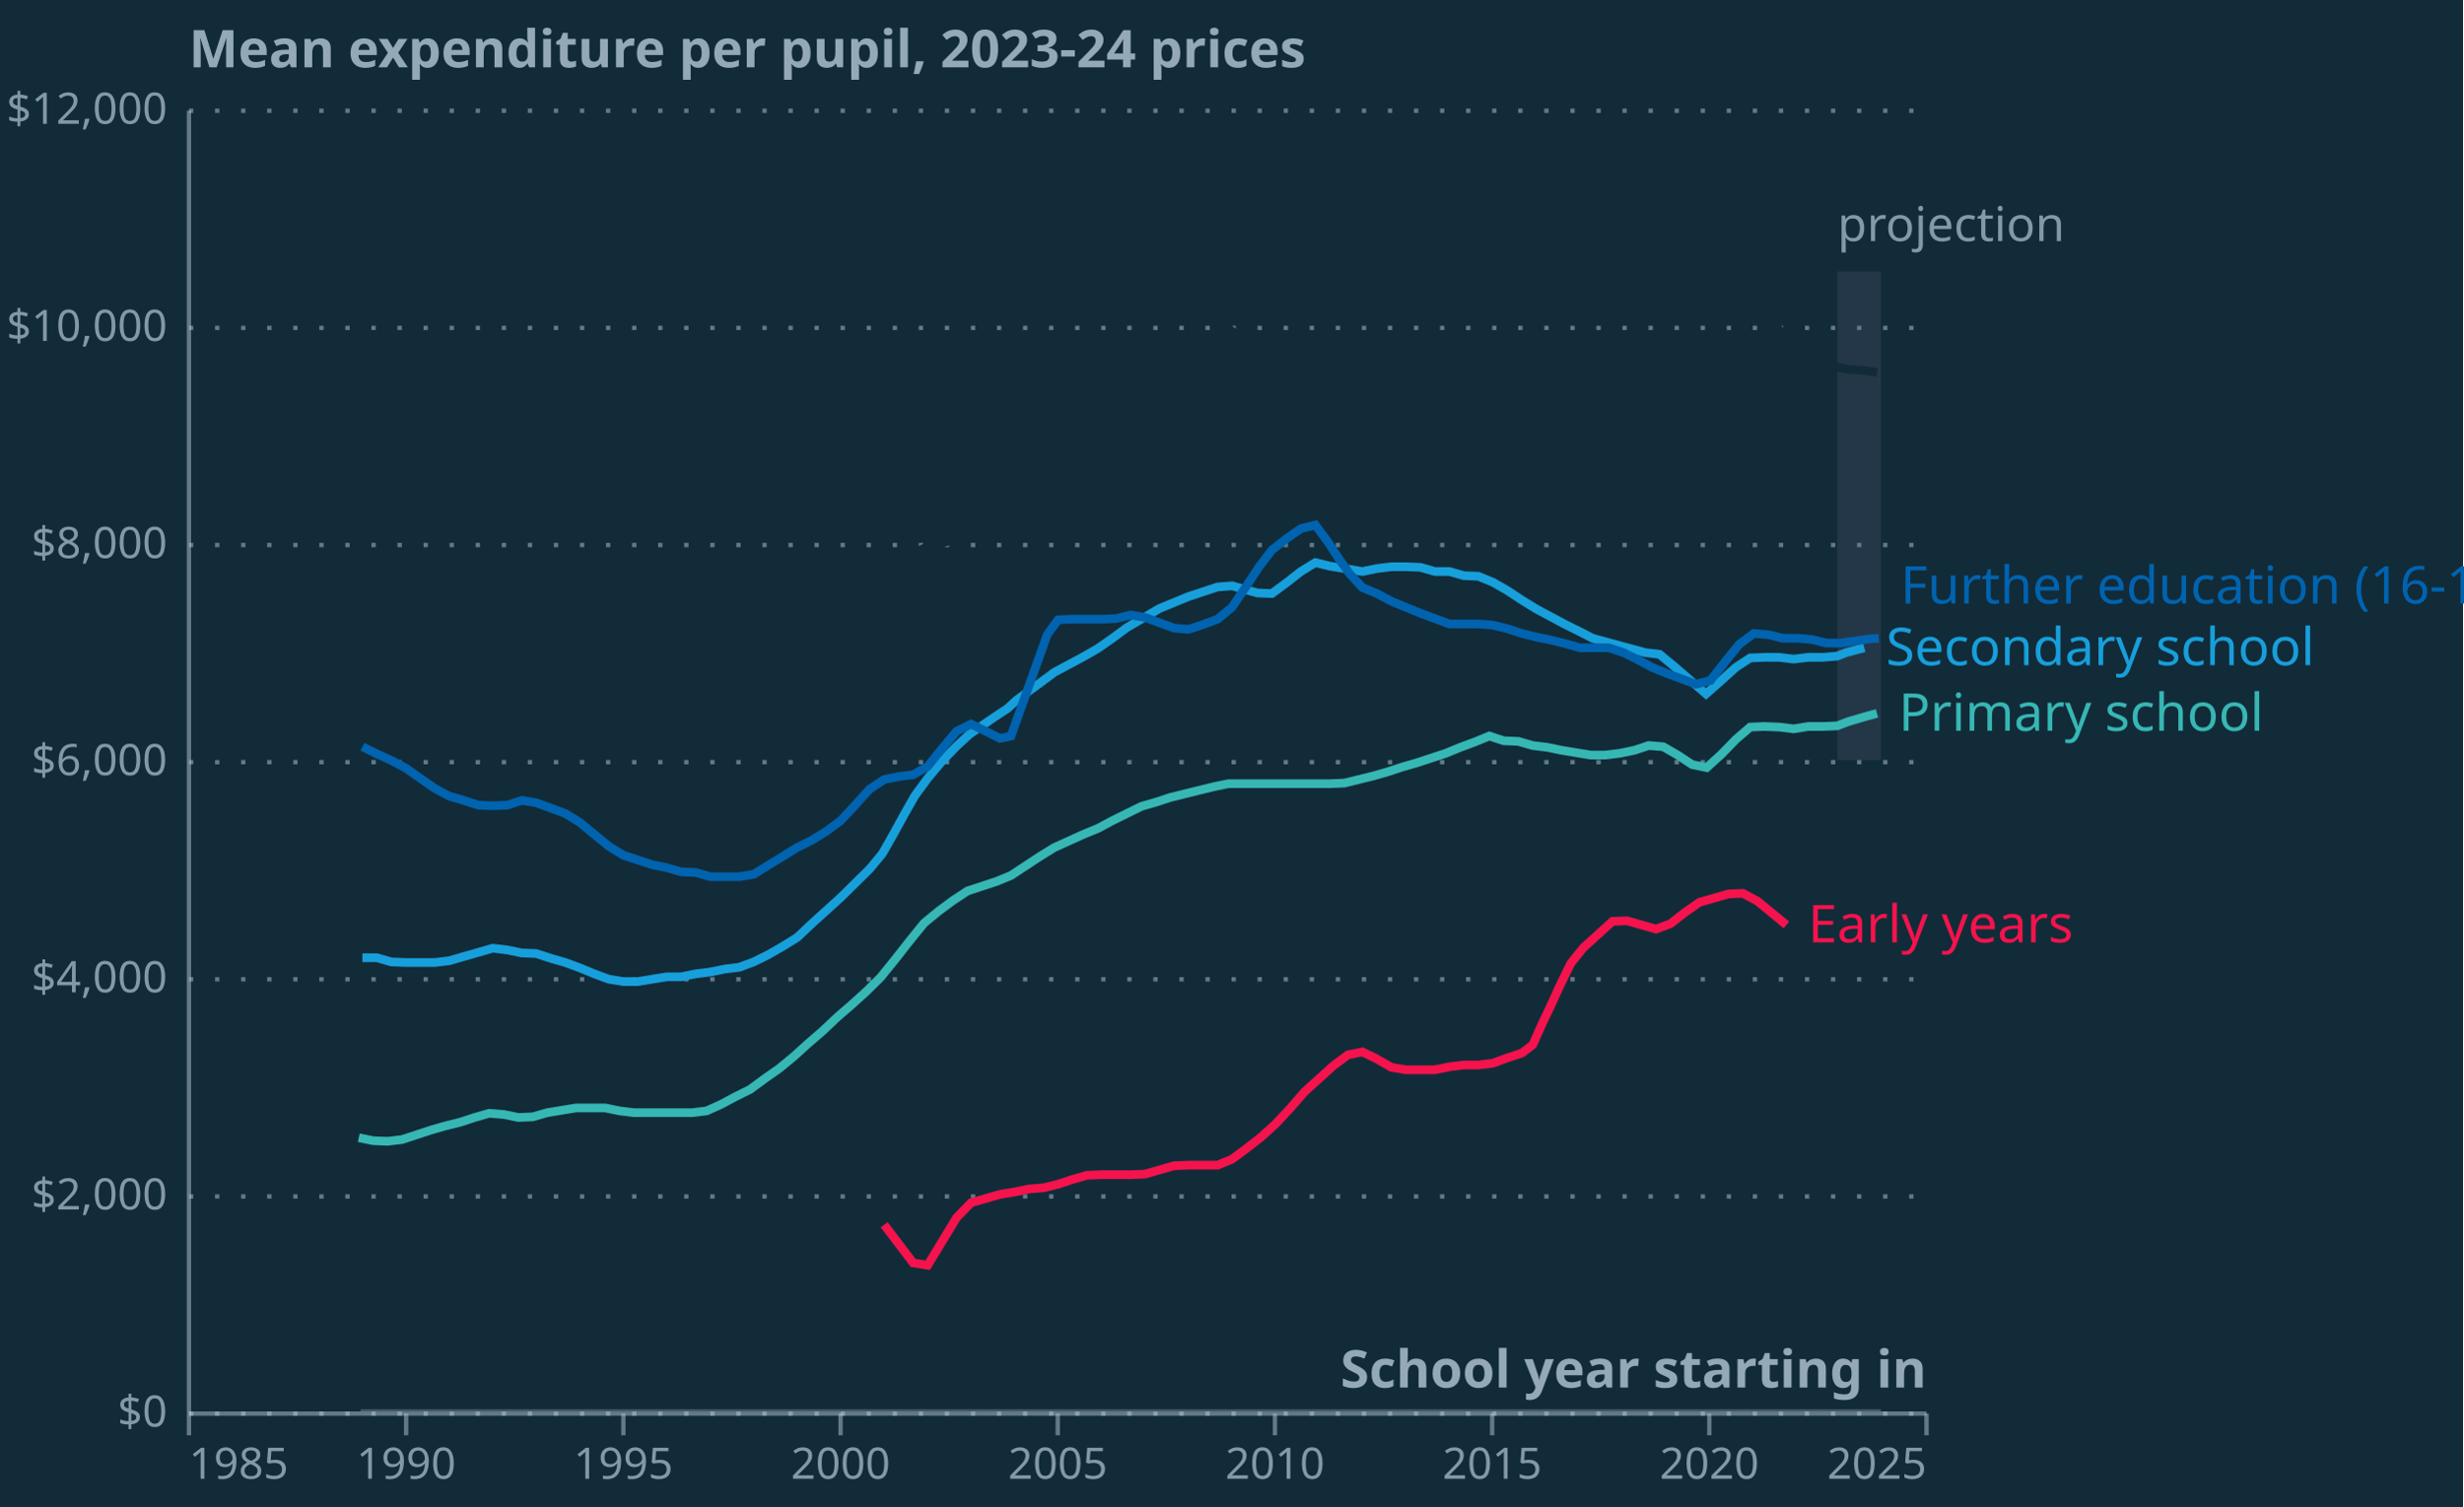
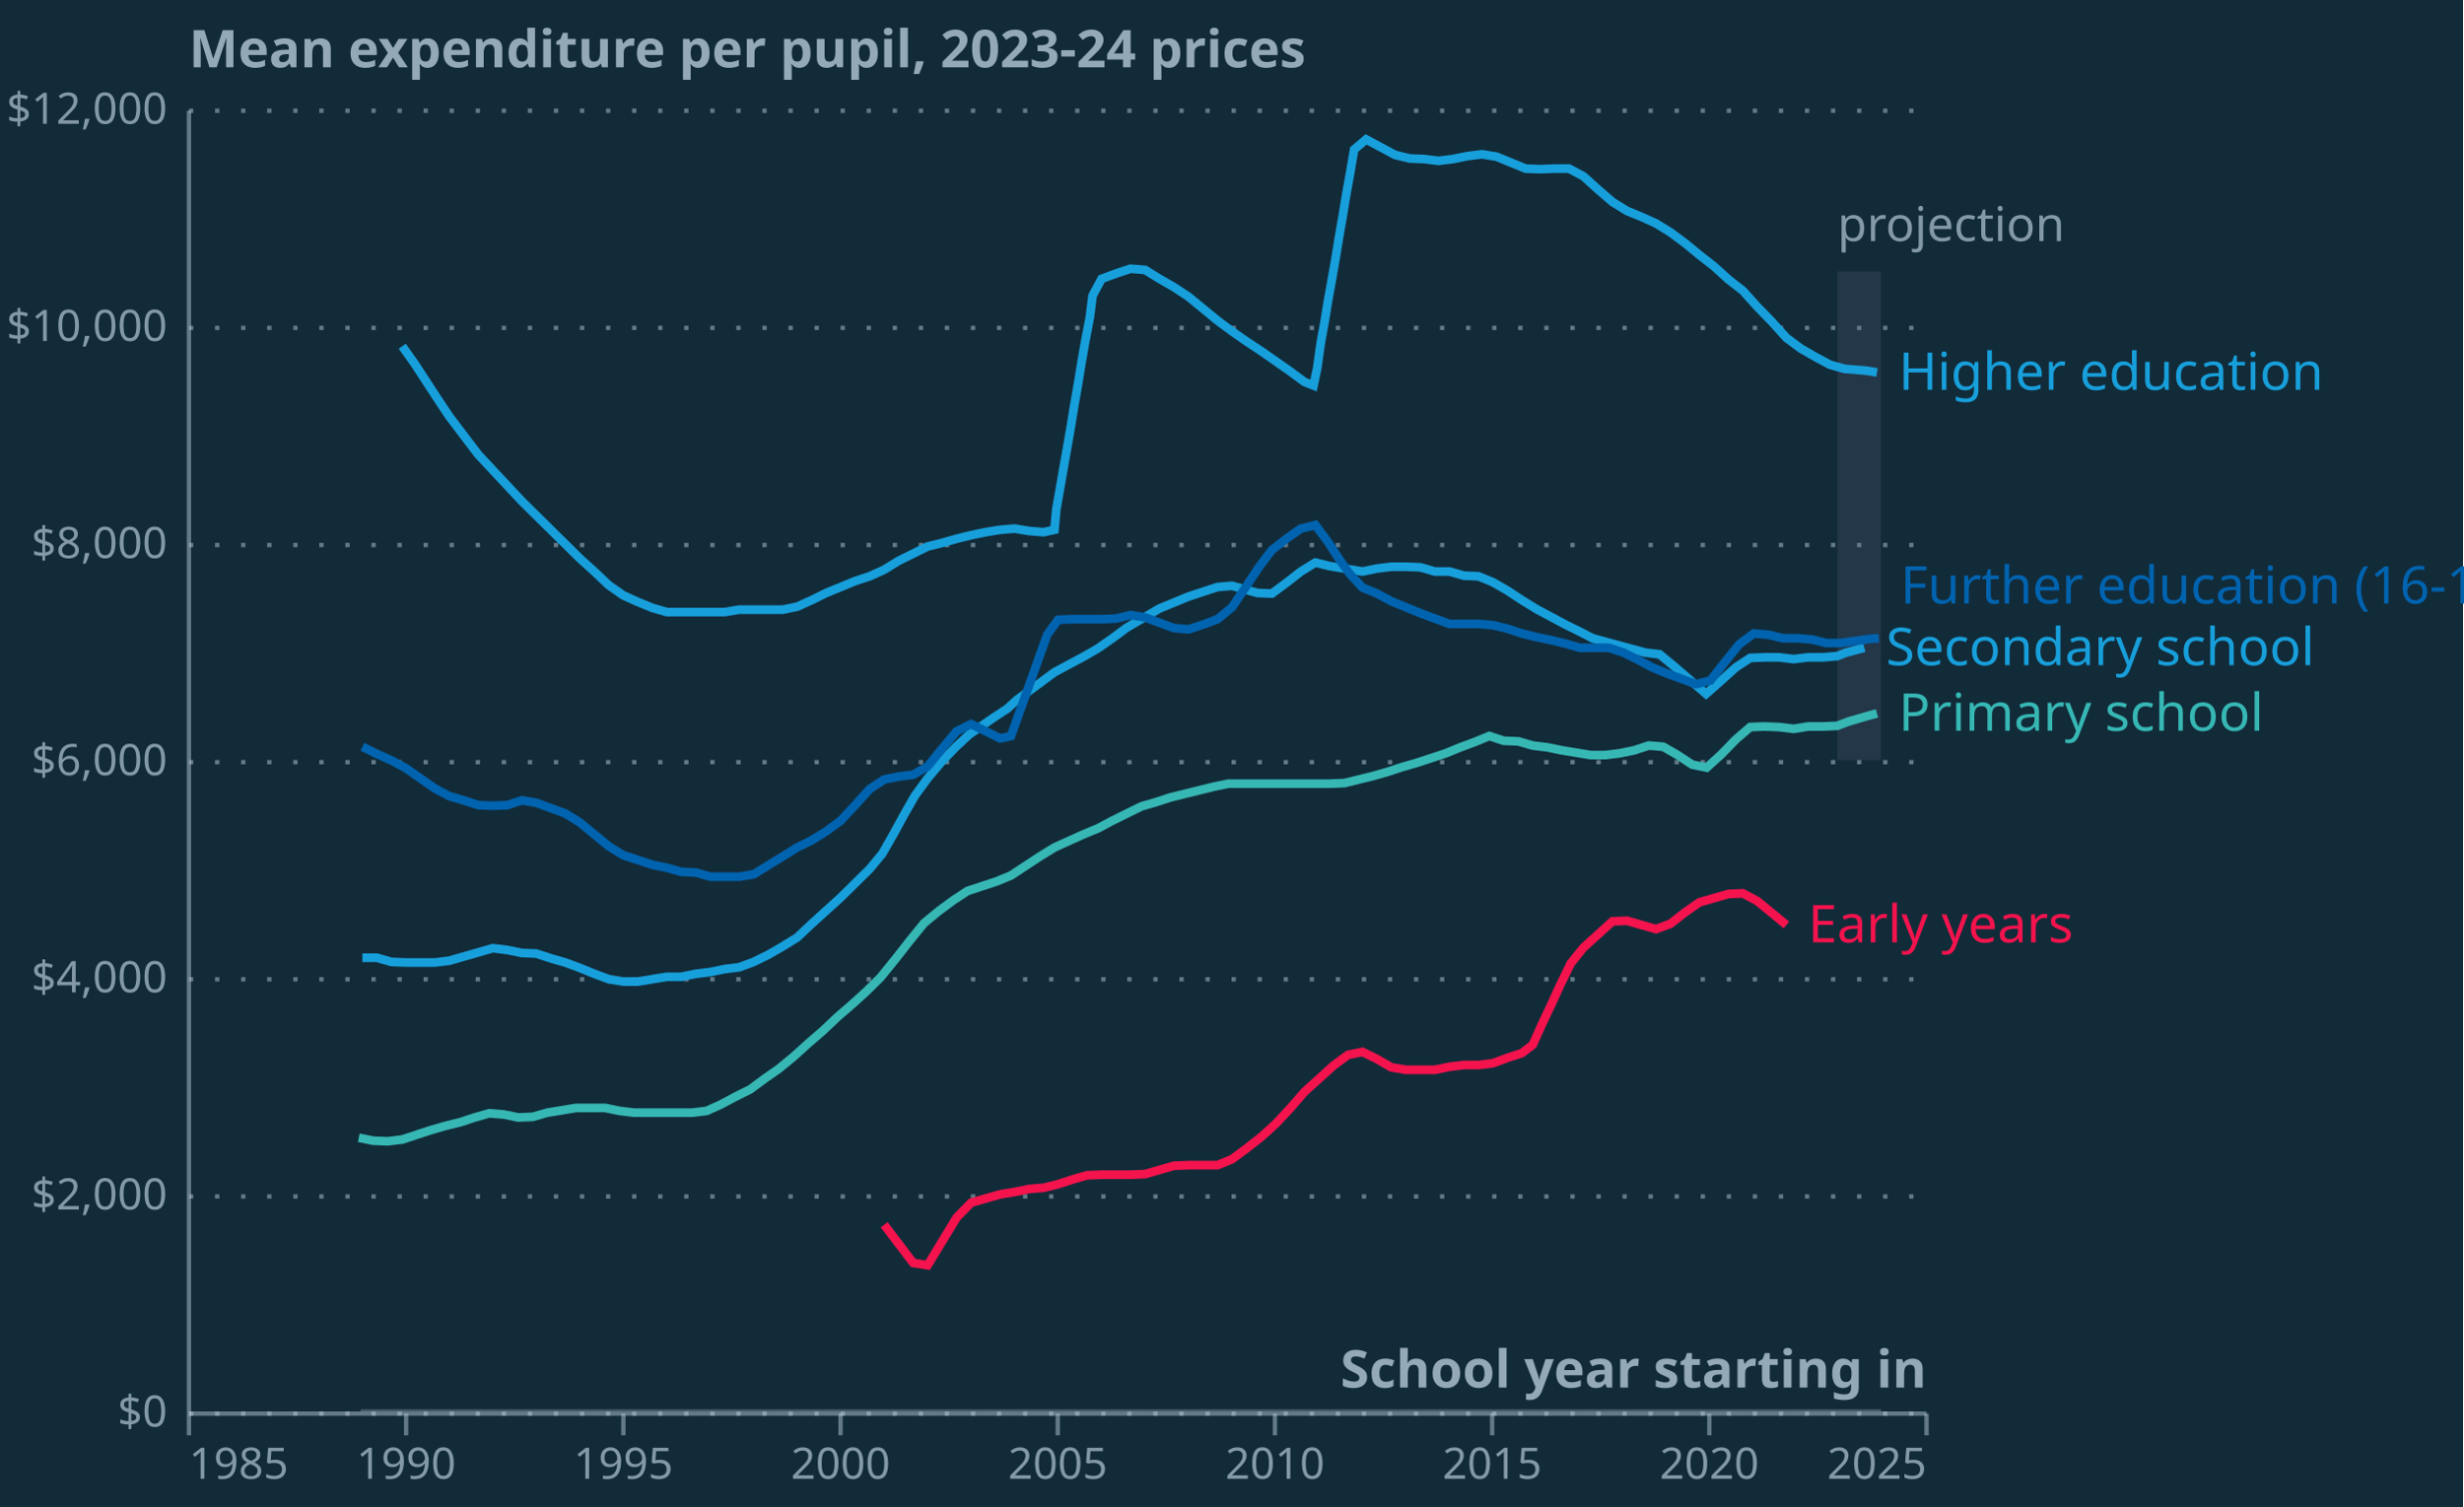
<svg xmlns="http://www.w3.org/2000/svg" version="1.1" class="marks" width="567" height="347" viewBox="0 0 567 347">
  <rect width="567" height="347" fill="#122B39" />
  <g fill="none" stroke-miterlimit="10" transform="translate(43,25)">
    <g class="mark-group role-frame root" role="graphics-object" aria-roledescription="group mark container">
      <g transform="translate(0,0)">
        <path class="background" aria-hidden="true" d="M0,0h400v300h-400Z" />
        <g>
          <g class="mark-group role-axis" aria-hidden="true">
            <g transform="translate(0.5,0.5)">
              <path class="background" aria-hidden="true" d="M0,0h0v0h0Z" pointer-events="none" />
              <g>
                <g class="mark-rule role-axis-grid" pointer-events="none">
                  <line transform="translate(0,300)" x2="400" y2="0" stroke="#b4c8d8" stroke-opacity="0.5" stroke-width="1" stroke-dasharray="1,5" opacity="1" />
                  <line transform="translate(0,250)" x2="400" y2="0" stroke="#b4c8d8" stroke-opacity="0.5" stroke-width="1" stroke-dasharray="1,5" opacity="1" />
                  <line transform="translate(0,200)" x2="400" y2="0" stroke="#b4c8d8" stroke-opacity="0.5" stroke-width="1" stroke-dasharray="1,5" opacity="1" />
                  <line transform="translate(0,150)" x2="400" y2="0" stroke="#b4c8d8" stroke-opacity="0.5" stroke-width="1" stroke-dasharray="1,5" opacity="1" />
                  <line transform="translate(0,100)" x2="400" y2="0" stroke="#b4c8d8" stroke-opacity="0.5" stroke-width="1" stroke-dasharray="1,5" opacity="1" />
                  <line transform="translate(0,50)" x2="400" y2="0" stroke="#b4c8d8" stroke-opacity="0.5" stroke-width="1" stroke-dasharray="1,5" opacity="1" />
                  <line transform="translate(0,0)" x2="400" y2="0" stroke="#b4c8d8" stroke-opacity="0.5" stroke-width="1" stroke-dasharray="1,5" opacity="1" />
                </g>
              </g>
              <path class="foreground" aria-hidden="true" d="" pointer-events="none" display="none" />
            </g>
          </g>
          <g class="mark-group role-axis" role="graphics-symbol" aria-roledescription="axis" aria-label="X-axis titled 'School year starting in' for a linear scale with values from 1985 to 2025">
            <g transform="translate(0.5,300.5)">
              <path class="background" aria-hidden="true" d="M0,0h0v0h0Z" pointer-events="none" />
              <g>
                <g class="mark-rule role-axis-tick" pointer-events="none">
                  <line transform="translate(0,0)" x2="0" y2="5" stroke="#b4c8d8" stroke-opacity="0.5" stroke-width="1" opacity="1" />
                  <line transform="translate(50,0)" x2="0" y2="5" stroke="#b4c8d8" stroke-opacity="0.5" stroke-width="1" opacity="1" />
                  <line transform="translate(100,0)" x2="0" y2="5" stroke="#b4c8d8" stroke-opacity="0.5" stroke-width="1" opacity="1" />
                  <line transform="translate(150,0)" x2="0" y2="5" stroke="#b4c8d8" stroke-opacity="0.5" stroke-width="1" opacity="1" />
                  <line transform="translate(200,0)" x2="0" y2="5" stroke="#b4c8d8" stroke-opacity="0.5" stroke-width="1" opacity="1" />
                  <line transform="translate(250,0)" x2="0" y2="5" stroke="#b4c8d8" stroke-opacity="0.5" stroke-width="1" opacity="1" />
                  <line transform="translate(300,0)" x2="0" y2="5" stroke="#b4c8d8" stroke-opacity="0.5" stroke-width="1" opacity="1" />
                  <line transform="translate(350,0)" x2="0" y2="5" stroke="#b4c8d8" stroke-opacity="0.5" stroke-width="1" opacity="1" />
                  <line transform="translate(400,0)" x2="0" y2="5" stroke="#b4c8d8" stroke-opacity="0.5" stroke-width="1" opacity="1" />
                </g>
                <g class="mark-text role-axis-label" pointer-events="none">
                  <text text-anchor="start" transform="translate(0,15)" font-family="Circular Std Book" font-size="10px" fill="#b4c8d8" fill-opacity="0.7" opacity="1">1985</text>
                  <text text-anchor="middle" transform="translate(50,15)" font-family="Circular Std Book" font-size="10px" fill="#b4c8d8" fill-opacity="0.7" opacity="1">1990</text>
                  <text text-anchor="middle" transform="translate(100,15)" font-family="Circular Std Book" font-size="10px" fill="#b4c8d8" fill-opacity="0.7" opacity="1">1995</text>
                  <text text-anchor="middle" transform="translate(150,15)" font-family="Circular Std Book" font-size="10px" fill="#b4c8d8" fill-opacity="0.7" opacity="1">2000</text>
                  <text text-anchor="middle" transform="translate(200,15)" font-family="Circular Std Book" font-size="10px" fill="#b4c8d8" fill-opacity="0.7" opacity="1">2005</text>
                  <text text-anchor="middle" transform="translate(250,15)" font-family="Circular Std Book" font-size="10px" fill="#b4c8d8" fill-opacity="0.7" opacity="1">2010</text>
                  <text text-anchor="middle" transform="translate(300,15)" font-family="Circular Std Book" font-size="10px" fill="#b4c8d8" fill-opacity="0.7" opacity="1">2015</text>
                  <text text-anchor="middle" transform="translate(350,15)" font-family="Circular Std Book" font-size="10px" fill="#b4c8d8" fill-opacity="0.7" opacity="1">2020</text>
                  <text text-anchor="end" transform="translate(400,15)" font-family="Circular Std Book" font-size="10px" fill="#b4c8d8" fill-opacity="0.7" opacity="1">2025</text>
                </g>
                <g class="mark-rule role-axis-domain" pointer-events="none">
                  <line transform="translate(0,0)" x2="400" y2="0" stroke="#b4c8d8" stroke-opacity="0.5" stroke-width="1" opacity="1" />
                </g>
                <g class="mark-text role-axis-title" pointer-events="none">
                  <text text-anchor="end" transform="translate(400,-6)" font-family="Circular Std Book" font-size="12px" font-weight="bold" fill="#b4c8d8" fill-opacity="0.8" opacity="1">School year starting in</text>
                </g>
              </g>
              <path class="foreground" aria-hidden="true" d="" pointer-events="none" display="none" />
            </g>
          </g>
          <g class="mark-group role-axis" role="graphics-symbol" aria-roledescription="axis" aria-label="Y-axis titled 'Mean expenditure per pupil, 2023-24 prices' for a linear scale with values from $0 to $12,000">
            <g transform="translate(0.5,0.5)">
              <path class="background" aria-hidden="true" d="M0,0h0v0h0Z" pointer-events="none" />
              <g>
                <g class="mark-text role-axis-label" pointer-events="none">
                  <text text-anchor="end" transform="translate(-5,303)" font-family="Circular Std Book" font-size="10px" fill="#b4c8d8" fill-opacity="0.7" opacity="1">$0</text>
                  <text text-anchor="end" transform="translate(-5,253)" font-family="Circular Std Book" font-size="10px" fill="#b4c8d8" fill-opacity="0.7" opacity="1">$2,000</text>
                  <text text-anchor="end" transform="translate(-5,203)" font-family="Circular Std Book" font-size="10px" fill="#b4c8d8" fill-opacity="0.7" opacity="1">$4,000</text>
                  <text text-anchor="end" transform="translate(-5,153)" font-family="Circular Std Book" font-size="10px" fill="#b4c8d8" fill-opacity="0.7" opacity="1">$6,000</text>
                  <text text-anchor="end" transform="translate(-5,103)" font-family="Circular Std Book" font-size="10px" fill="#b4c8d8" fill-opacity="0.7" opacity="1">$8,000</text>
                  <text text-anchor="end" transform="translate(-5,53)" font-family="Circular Std Book" font-size="10px" fill="#b4c8d8" fill-opacity="0.7" opacity="1">$10,000</text>
                  <text text-anchor="end" transform="translate(-5,3)" font-family="Circular Std Book" font-size="10px" fill="#b4c8d8" fill-opacity="0.7" opacity="1">$12,000</text>
                </g>
                <g class="mark-rule role-axis-domain" pointer-events="none">
                  <line transform="translate(0,300)" x2="0" y2="-300" stroke="#b4c8d8" stroke-opacity="0.5" stroke-width="1" opacity="1" />
                </g>
                <g class="mark-text role-axis-title" pointer-events="none">
                  <text text-anchor="start" transform="translate(0,-10)" font-family="Circular Std Book" font-size="12px" font-weight="bold" fill="#b4c8d8" fill-opacity="0.8" opacity="1">Mean expenditure per pupil, 2023-24 prices</text>
                </g>
              </g>
              <path class="foreground" aria-hidden="true" d="" pointer-events="none" display="none" />
            </g>
          </g>
          <g class="mark-area role-mark layer_0_marks" role="graphics-object" aria-roledescription="area mark container">
            <path aria-label="x: 2023; y: 6000; y2: 10500" role="graphics-symbol" aria-roledescription="area mark" d="M380,150L390,150L390,37.5L380,37.5Z" fill="#676A86" opacity="0.2" />
          </g>
-           <g class="mark-line role-mark layer_1_marks" clip-path="url(#clip11)" role="graphics-object" aria-roledescription="line mark container">
+           <g class="mark-line role-mark layer_1_marks" clip-path="url(#clip43)" role="graphics-object" aria-roledescription="line mark container">
            <path aria-label="x: 1989; y: $0" role="graphics-symbol" aria-roledescription="line mark" d="M40,300L390,300" stroke="#b4c8d8" stroke-width="1" opacity="0.3" />
          </g>
          <g class="mark-line role-mark layer_2_marks" role="graphics-object" aria-roledescription="line mark container">
            <path aria-label="X4: 0; Y4: 0" role="graphics-symbol" aria-roledescription="line mark" d="M160.54,257.015L163.877,261.407L167.214,265.799L170.55,266.348L173.887,260.858L177.224,255.368L180.56,251.937L183.897,250.977L187.234,250.016L190.57,249.467L193.907,248.781L197.243,248.506L200.58,247.683L203.917,246.585L207.253,245.624L210.59,245.487L213.927,245.487L217.263,245.487L220.6,245.35L223.937,244.389L227.273,243.428L230.61,243.291L233.947,243.291L237.283,243.291L240.62,241.918L243.957,239.448L247.293,236.84L250.63,233.821L253.967,230.253L257.303,226.41L260.64,223.391L263.976,220.371L267.313,217.901L270.65,217.215L273.986,218.861L277.323,220.783L280.66,221.332L283.996,221.332L287.333,221.332L290.67,220.646L294.006,220.234L297.343,220.234L300.68,219.822L304.016,218.587L307.353,217.489L309.855,215.568L311.941,210.901L314.026,206.51L316.112,201.935L318.614,196.811L321.534,193.197L324.87,190.178L328.207,187.158L331.544,187.021L334.88,187.982L338.217,188.942L341.554,187.707L344.89,185.099L348.227,182.766L351.564,181.806L354.9,180.845L358.237,180.708L361.574,182.492L364.91,185.237L368.247,187.982" stroke="#F4134D" stroke-width="2" />
          </g>
          <g class="mark-line role-mark layer_3_marks" role="graphics-object" aria-roledescription="line mark container">
            <path aria-label="X3: 0; Y3: 0" role="graphics-symbol" aria-roledescription="line mark" d="M39.587,236.978L42.923,237.664L46.26,237.801L49.597,237.389L52.933,236.291L56.27,235.193L59.607,234.233L62.943,233.409L66.28,232.311L69.617,231.351L72.953,231.625L76.29,232.311L79.627,232.174L82.963,231.213L86.3,230.664L89.636,230.115L92.973,230.115L96.31,230.115L99.646,230.802L102.983,231.213L106.32,231.213L109.656,231.213L112.993,231.213L116.33,231.213L119.666,230.802L123.003,229.292L126.34,227.508L129.676,225.861L133.013,223.391L136.35,221.057L139.686,218.312L143.023,215.293L146.36,212.411L149.696,209.254L153.033,206.372L156.369,203.353L159.706,200.059L163.043,195.942L166.379,191.687L169.716,187.57L173.053,184.825L176.389,182.355L179.726,180.159L183.063,179.061L186.399,177.963L189.736,176.59L193.073,174.394L196.409,172.199L199.746,170.14L203.083,168.63L206.419,167.121L209.756,165.748L213.093,163.964L216.429,162.317L219.766,160.67L223.103,159.709L226.439,158.611L229.776,157.788L233.112,156.964L236.449,156.141L239.786,155.455L243.122,155.455L246.459,155.455L249.796,155.455L253.132,155.455L256.469,155.455L259.806,155.455L263.142,155.455L266.479,155.318L269.816,154.494L273.152,153.671L276.489,152.71L279.826,151.612L283.162,150.651L286.499,149.553L289.836,148.455L293.172,147.083L296.509,145.848L299.845,144.475L303.182,145.573L306.519,145.711L309.855,146.671L313.192,147.083L316.529,147.769L319.865,148.318L323.202,148.867L326.539,148.867L329.875,148.455L333.212,147.769L336.549,146.671L339.885,146.946L343.222,148.867L346.559,151.063L349.895,151.749L353.232,148.73L356.569,145.299L359.905,142.417L363.242,142.279L366.579,142.417L369.915,142.828L373.252,142.279L376.588,142.279L379.925,142.142L382.428,141.181L386.598,139.946L389.101,139.26" stroke="#36B7B4" stroke-width="2" />
          </g>
          <g class="mark-line role-mark layer_4_marks" role="graphics-object" aria-roledescription="line mark container">
            <path aria-label="X2: 0; Y2: 0" role="graphics-symbol" aria-roledescription="line mark" d="M40.421,195.53L43.758,195.53L47.094,196.491L50.431,196.628L53.767,196.628L57.104,196.628L60.441,196.216L63.777,195.256L67.114,194.295L70.451,193.334L73.787,193.746L77.124,194.432L80.461,194.569L83.797,195.667L87.134,196.628L90.471,197.863L93.807,199.236L97.144,200.471L100.481,201.02L103.817,201.02L107.154,200.471L110.491,199.922L113.827,199.922L117.164,199.236L120.5,198.824L123.837,198.138L127.174,197.726L130.51,196.491L133.847,194.844L137.184,192.922L140.52,190.864L143.857,187.707L147.194,184.688L150.53,181.668L153.867,178.375L157.204,175.081L160.123,171.558L162.626,167.166L165.128,162.591L167.631,158.2L170.55,154.22L173.887,150.24L177.224,146.808L180.143,144.109L185.565,140.358L188.902,138.162L190.987,136.241L196.409,132.261L199.746,129.79L203.083,128.006L206.419,126.222L209.756,124.3L213.093,121.967L216.429,119.497L223.937,115.105L227.273,113.733L230.61,112.36L233.947,111.262L237.283,110.164L240.62,109.89L246.459,111.537L249.796,111.674L253.132,109.204L256.469,106.596L259.806,104.537L263.142,105.361L270.65,106.596L273.986,105.91L277.323,105.498L280.66,105.498L283.996,105.635L287.333,106.596L290.67,106.596L294.006,107.557L297.343,107.694L300.68,109.066L304.016,110.988L307.353,113.184L310.69,115.242L314.026,117.027L317.363,118.811L320.7,120.458L323.619,121.967L335.714,125.261L339.051,125.673L342.388,128.418L349.756,134.777L353.232,131.712L356.569,128.692L359.905,126.496L363.242,126.359L366.579,126.359L369.915,126.771L373.252,126.359L376.588,126.359L379.925,126.085L382.011,125.261L386.181,124.163" stroke="#179FDB" stroke-width="2" />
          </g>
          <g class="mark-line role-mark layer_5_marks" role="graphics-object" aria-roledescription="line mark container">
            <path aria-label="X1: 0; Y1: 0" role="graphics-symbol" aria-roledescription="line mark" d="M40.421,146.946L43.758,148.593L47.094,150.102L50.431,151.886L53.767,154.22L57.104,156.553L60.441,158.337L63.777,159.298L67.114,160.396L70.451,160.533L73.787,160.396L77.124,159.298L80.461,159.847L83.797,161.082L87.134,162.317L90.471,164.376L93.807,167.121L97.144,169.865L100.481,171.924L103.817,173.022L107.154,174.12L110.491,174.806L113.827,175.767L117.164,175.904L120.5,176.865L123.837,176.865L127.174,176.865L130.51,176.316L133.847,174.257L137.184,172.199L140.52,170.14L143.857,168.493L147.194,166.434L150.53,163.964L153.867,160.396L157.204,156.69L160.54,154.494L163.877,153.808L167.214,153.396L170.55,151.475L173.887,147.357L177.224,143.377L180.56,141.73L183.897,143.377L187.234,145.024L189.736,144.475L191.404,139.809L193.073,135.143L194.741,130.476L196.409,125.81L198.078,121.144L200.58,117.713L203.917,117.576L207.253,117.576L210.59,117.576L213.927,117.438L217.263,116.615L220.6,117.164L223.937,118.399L227.273,119.634L230.61,119.909L233.947,118.811L237.283,117.576L240.62,114.831L243.957,109.89L246.876,105.498L249.796,101.655L253.132,99.048L256.469,96.714L259.806,95.891L262.725,99.825L265.228,103.668L267.73,107.145L270.65,110.302L273.986,111.674L277.323,113.458L280.66,114.831L283.996,116.203L287.333,117.438L290.67,118.673L294.006,118.673L297.343,118.673L300.68,118.948L304.016,119.771L307.353,120.869L310.69,121.693L314.026,122.379L317.363,123.203L320.7,124.163L324.036,124.163L327.373,124.163L330.71,125.261L334.046,126.908L337.383,128.692L340.719,130.065L344.056,131.3L347.393,132.535L350.729,131.712L354.066,127.457L357.403,123.34L360.739,120.869L364.076,121.144L367.413,121.967L370.749,121.967L374.086,122.242L377.423,123.065L380.759,123.065L387.433,122.105L389.518,121.967" stroke="#0063AF" stroke-width="2" />
          </g>
          <g class="mark-line role-mark layer_6_marks" role="graphics-object" aria-roledescription="line mark container">
-             <path aria-label="X: 1989.95966633; Y: 9811.28560021" role="graphics-symbol" aria-roledescription="line mark" d="M49.597,54.718L52.516,58.835L55.019,62.678L57.521,66.521L60.441,70.913L63.777,75.304L67.114,79.696L70.451,83.265L73.787,86.833L77.124,90.401L80.461,93.695L83.797,96.989L87.134,100.283L90.471,103.577L93.807,106.596L97.144,109.753L100.481,112.086L103.817,113.595L107.154,114.968L110.491,115.929L113.827,115.929L117.164,115.929L120.5,115.929L123.837,115.929L127.174,115.38L130.51,115.38L133.847,115.38L137.184,115.38L140.52,114.693L143.857,113.184L147.194,111.537L150.53,110.164L153.867,108.792L157.204,107.694L160.54,106.184L163.877,104.126L167.214,102.479L170.55,100.832L173.887,100.008L177.224,99.048L180.56,98.224L183.897,97.538L187.234,96.989L190.57,96.714L193.907,97.263L197.243,97.538L199.746,96.989L200.163,92.323L200.997,87.565L201.831,82.807L202.666,78.049L203.5,73.292L204.334,68.168L205.168,63.41L206.002,58.286L206.836,53.528L207.879,48.13L208.505,43.098L210.59,39.209L213.927,37.974L217.263,36.876L220.6,37.151L223.937,39.209L227.273,41.131L230.61,43.327L233.947,46.071L237.283,48.816L240.62,51.287L243.957,53.62L247.293,55.816L250.63,58.149L253.967,60.482L257.303,62.952L259.389,63.776L260.223,59.796L261.057,53.894L261.891,49.32L262.725,44.196L263.559,39.621L264.394,34.863L265.228,29.739L266.062,24.982L266.896,19.858L267.73,15.283L268.731,9.427L271.484,7.094L274.821,8.878L278.157,10.663L281.494,11.486L284.831,11.623L288.167,12.035L291.504,11.623L294.841,10.937L298.177,10.525L301.514,11.074L304.85,12.447L308.187,13.819L311.524,13.956L314.86,13.819L318.197,13.819L321.534,15.603L324.87,18.623L328.207,21.505L331.544,23.564L334.88,24.936L338.217,26.446L341.554,28.504L344.89,30.975L348.227,33.72L351.564,36.327L354.9,39.347L358.237,41.954L361.574,45.66L364.91,49.091L368.247,52.796L371.583,55.267L374.92,57.188L378.257,58.972L381.593,59.933L386.598,60.345L389.101,60.757" stroke="#122B39" stroke-width="2" />
+             <path aria-label="X: 1989.95966633; Y: 9811.28560021" role="graphics-symbol" aria-roledescription="line mark" d="M49.597,54.718L52.516,58.835L55.019,62.678L57.521,66.521L60.441,70.913L63.777,75.304L67.114,79.696L70.451,83.265L73.787,86.833L77.124,90.401L80.461,93.695L83.797,96.989L87.134,100.283L90.471,103.577L93.807,106.596L97.144,109.753L100.481,112.086L103.817,113.595L107.154,114.968L110.491,115.929L113.827,115.929L117.164,115.929L120.5,115.929L123.837,115.929L127.174,115.38L130.51,115.38L133.847,115.38L137.184,115.38L140.52,114.693L143.857,113.184L147.194,111.537L150.53,110.164L153.867,108.792L157.204,107.694L160.54,106.184L163.877,104.126L167.214,102.479L170.55,100.832L173.887,100.008L177.224,99.048L180.56,98.224L183.897,97.538L187.234,96.989L190.57,96.714L193.907,97.263L197.243,97.538L199.746,96.989L200.163,92.323L200.997,87.565L201.831,82.807L202.666,78.049L203.5,73.292L204.334,68.168L205.168,63.41L206.002,58.286L206.836,53.528L207.879,48.13L208.505,43.098L210.59,39.209L213.927,37.974L217.263,36.876L220.6,37.151L223.937,39.209L227.273,41.131L230.61,43.327L233.947,46.071L237.283,48.816L240.62,51.287L243.957,53.62L247.293,55.816L250.63,58.149L253.967,60.482L257.303,62.952L259.389,63.776L260.223,59.796L261.057,53.894L261.891,49.32L262.725,44.196L263.559,39.621L264.394,34.863L265.228,29.739L266.062,24.982L266.896,19.858L267.73,15.283L268.731,9.427L271.484,7.094L274.821,8.878L278.157,10.663L281.494,11.486L284.831,11.623L288.167,12.035L291.504,11.623L294.841,10.937L298.177,10.525L301.514,11.074L304.85,12.447L308.187,13.819L311.524,13.956L314.86,13.819L318.197,13.819L321.534,15.603L324.87,18.623L328.207,21.505L331.544,23.564L334.88,24.936L338.217,26.446L341.554,28.504L344.89,30.975L348.227,33.72L351.564,36.327L354.9,39.347L358.237,41.954L361.574,45.66L364.91,49.091L368.247,52.796L371.583,55.267L374.92,57.188L378.257,58.972L381.593,59.933L386.598,60.345L389.101,60.757" stroke="#179FDB" stroke-width="2" />
          </g>
          <g class="mark-text role-mark layer_7_marks" role="graphics-object" aria-roledescription="text mark container">
-             <text aria-label="X: 2023.91009053; Y: 9569.73649188" role="graphics-symbol" aria-roledescription="text mark" text-anchor="start" transform="translate(394.1009,64.75659)" font-family="Circular Std Book" font-size="12px" fill="#122B39">Higher education</text>
+             <text aria-label="X: 2023.91009053; Y: 9569.73649188" role="graphics-symbol" aria-roledescription="text mark" text-anchor="start" transform="translate(394.1009,64.75659)" font-family="Circular Std Book" font-size="12px" fill="#179FDB">Higher education</text>
          </g>
          <g class="mark-text role-mark layer_8_marks" role="graphics-object" aria-roledescription="text mark container">
            <text aria-label="X1: 2023.95179866; Y1: 7121.3068938" role="graphics-symbol" aria-roledescription="text mark" text-anchor="start" transform="translate(394.518,113.9673)" font-family="Circular Std Book" font-size="12px" fill="#0063AF">Further education (16-18)</text>
          </g>
          <g class="mark-text role-mark layer_9_marks" role="graphics-object" aria-roledescription="text mark container">
            <text aria-label="X2: 2023.61813356; Y2: 7033.47085441" role="graphics-symbol" aria-roledescription="text mark" text-anchor="start" transform="translate(391.1813,128.1632)" font-family="Circular Std Book" font-size="12px" fill="#179FDB">Secondary school</text>
          </g>
          <g class="mark-text role-mark layer_10_marks" role="graphics-object" aria-roledescription="text mark container">
            <text aria-label="X3: 2023.91009053; Y3: 6429.59808358" role="graphics-symbol" aria-roledescription="text mark" text-anchor="start" transform="translate(394.1009,143.26)" font-family="Circular Std Book" font-size="12px" fill="#36B7B4">Primary school</text>
          </g>
          <g class="mark-text role-mark layer_11_marks" role="graphics-object" aria-roledescription="text mark container">
            <text aria-label="X4: 2021.82468363; Y4: 4480.73595954" role="graphics-symbol" aria-roledescription="text mark" text-anchor="start" transform="translate(373.2468,191.9816)" font-family="Circular Std Book" font-size="12px" fill="#F4134D">Early years</text>
          </g>
          <g class="mark-text role-mark layer_12_marks" role="graphics-object" aria-roledescription="text mark container">
            <text aria-label="x: 2024; y2: 10500" role="graphics-symbol" aria-roledescription="text mark" text-anchor="start" transform="translate(380,30.5)" font-family="Circular Std Book" font-size="11px" fill="#b4c8d8" opacity="0.7">projection</text>
          </g>
        </g>
        <path class="foreground" aria-hidden="true" d="" display="none" />
      </g>
    </g>
  </g>
  <defs>
-     <clipPath id="clip11">
+     <clipPath id="clip43">
      <rect x="0" y="0" width="400" height="300" />
    </clipPath>
  </defs>
</svg>
